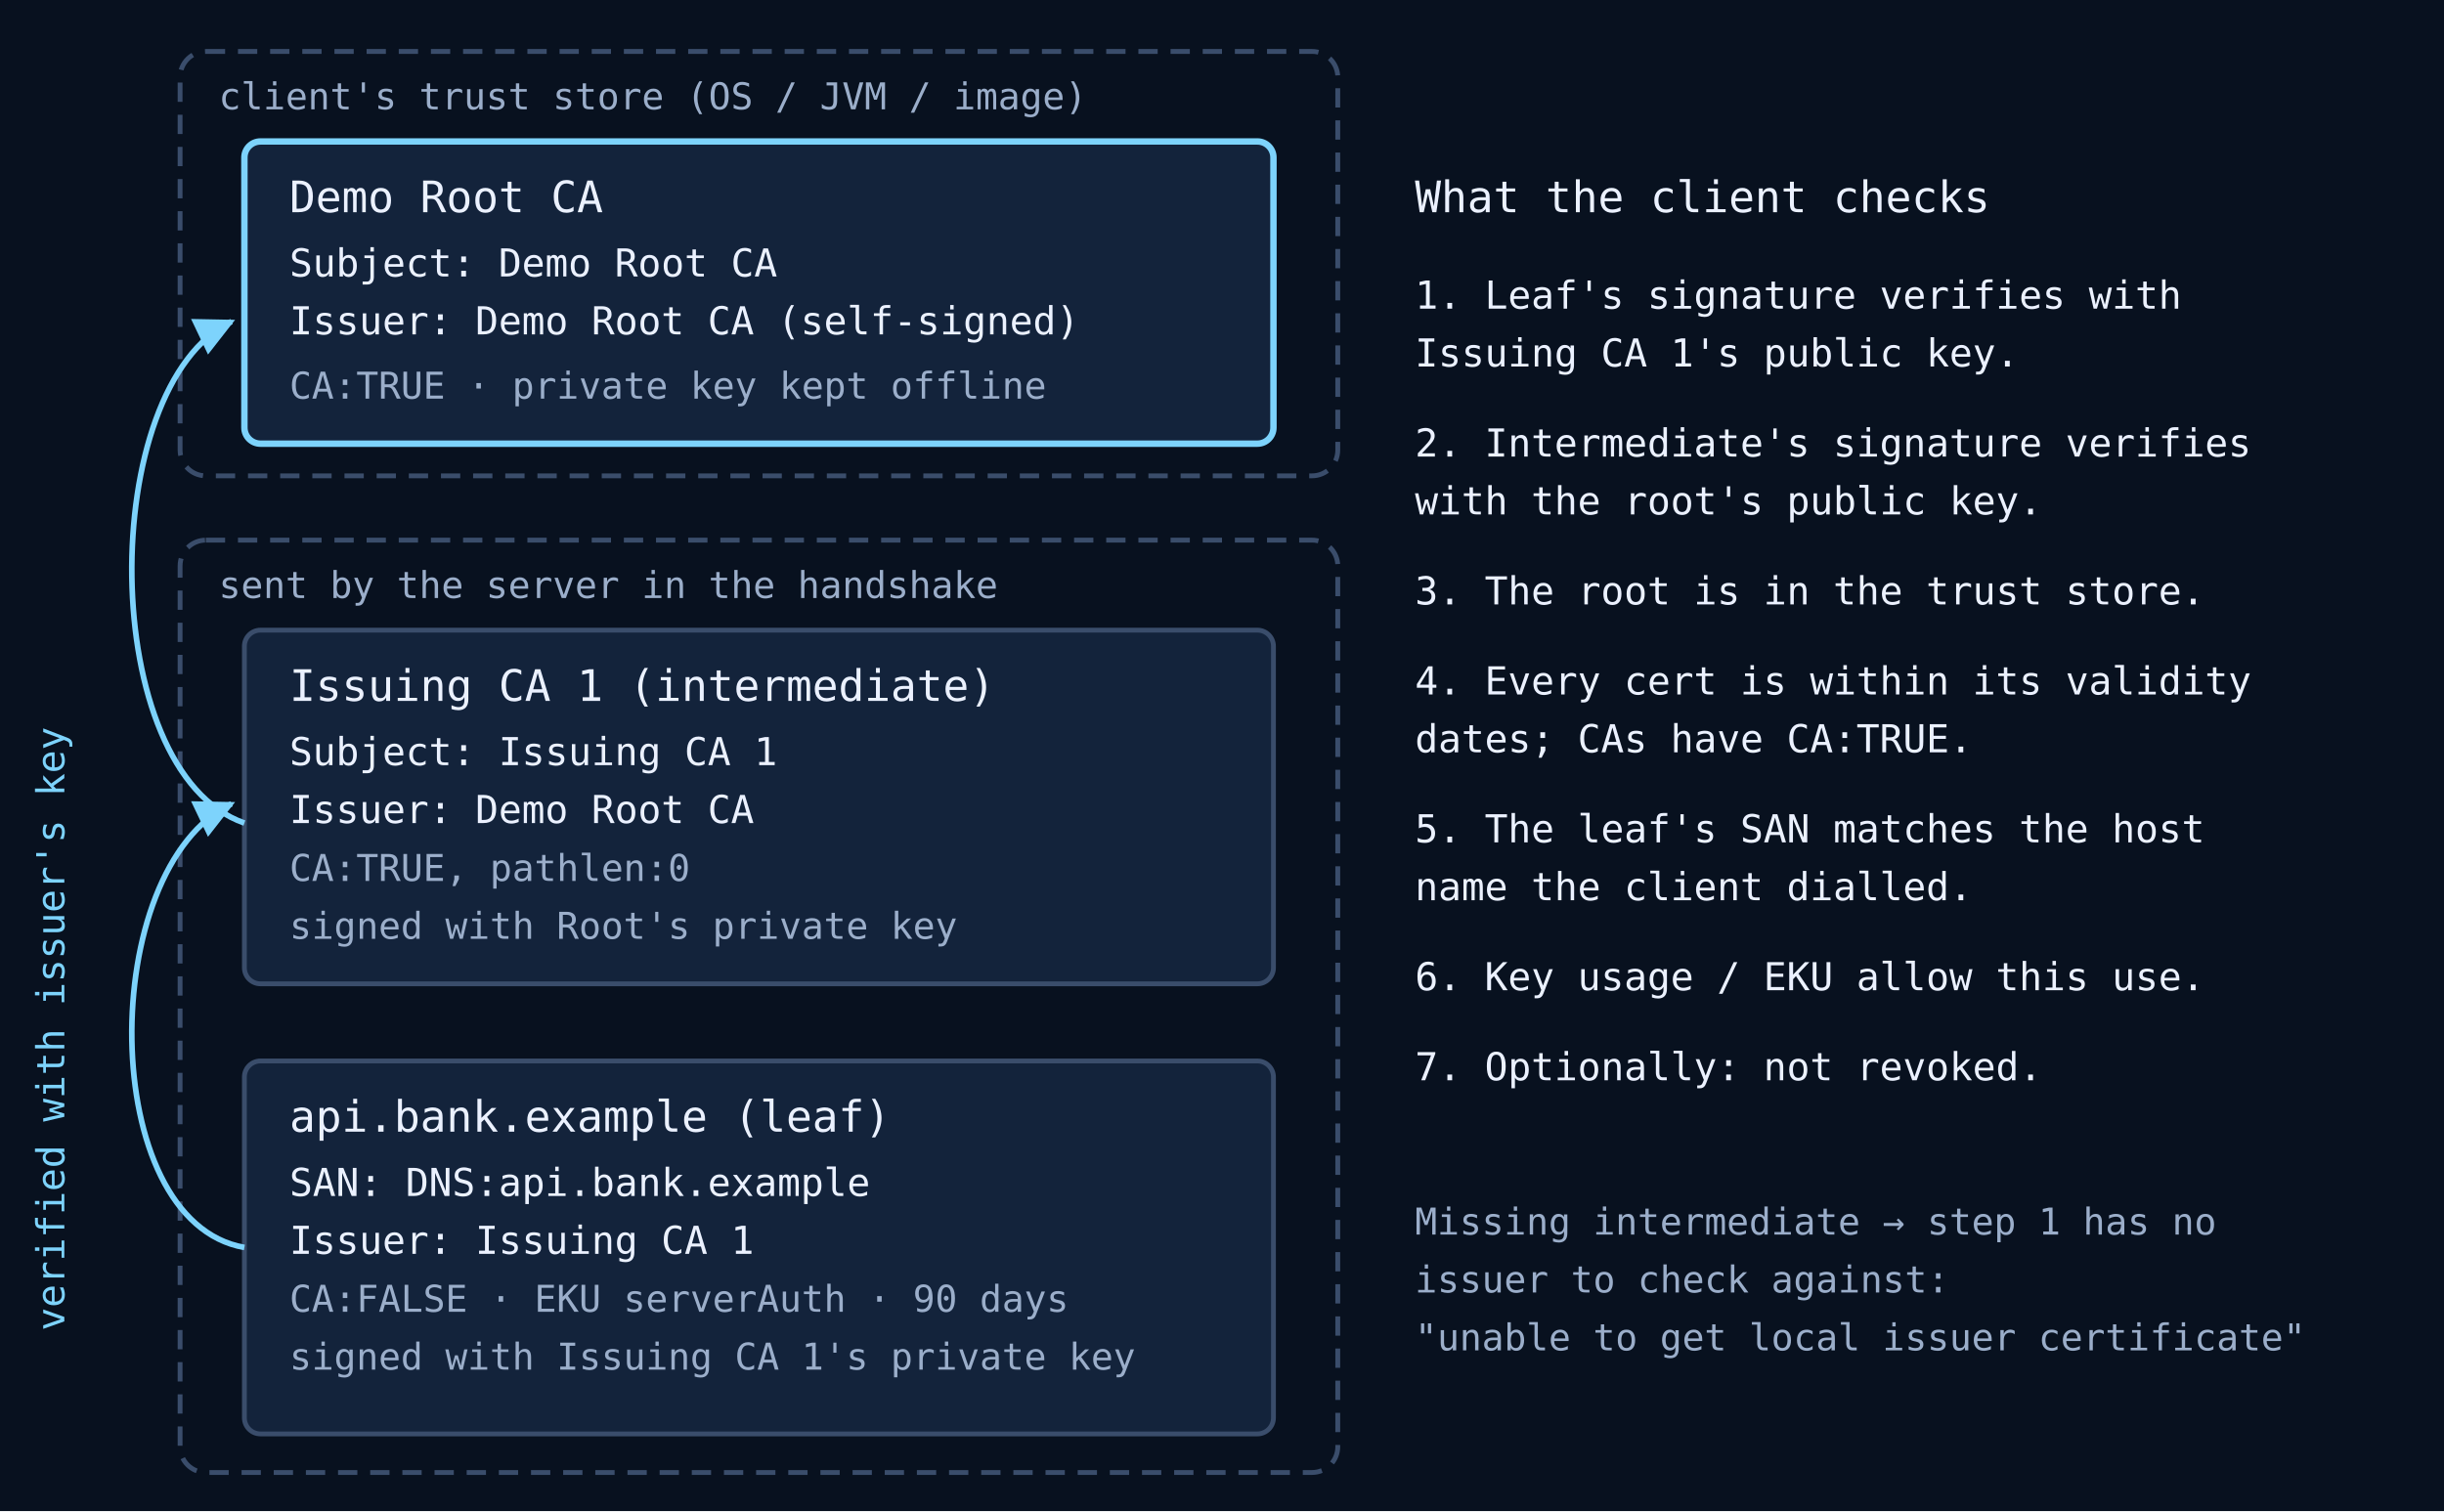
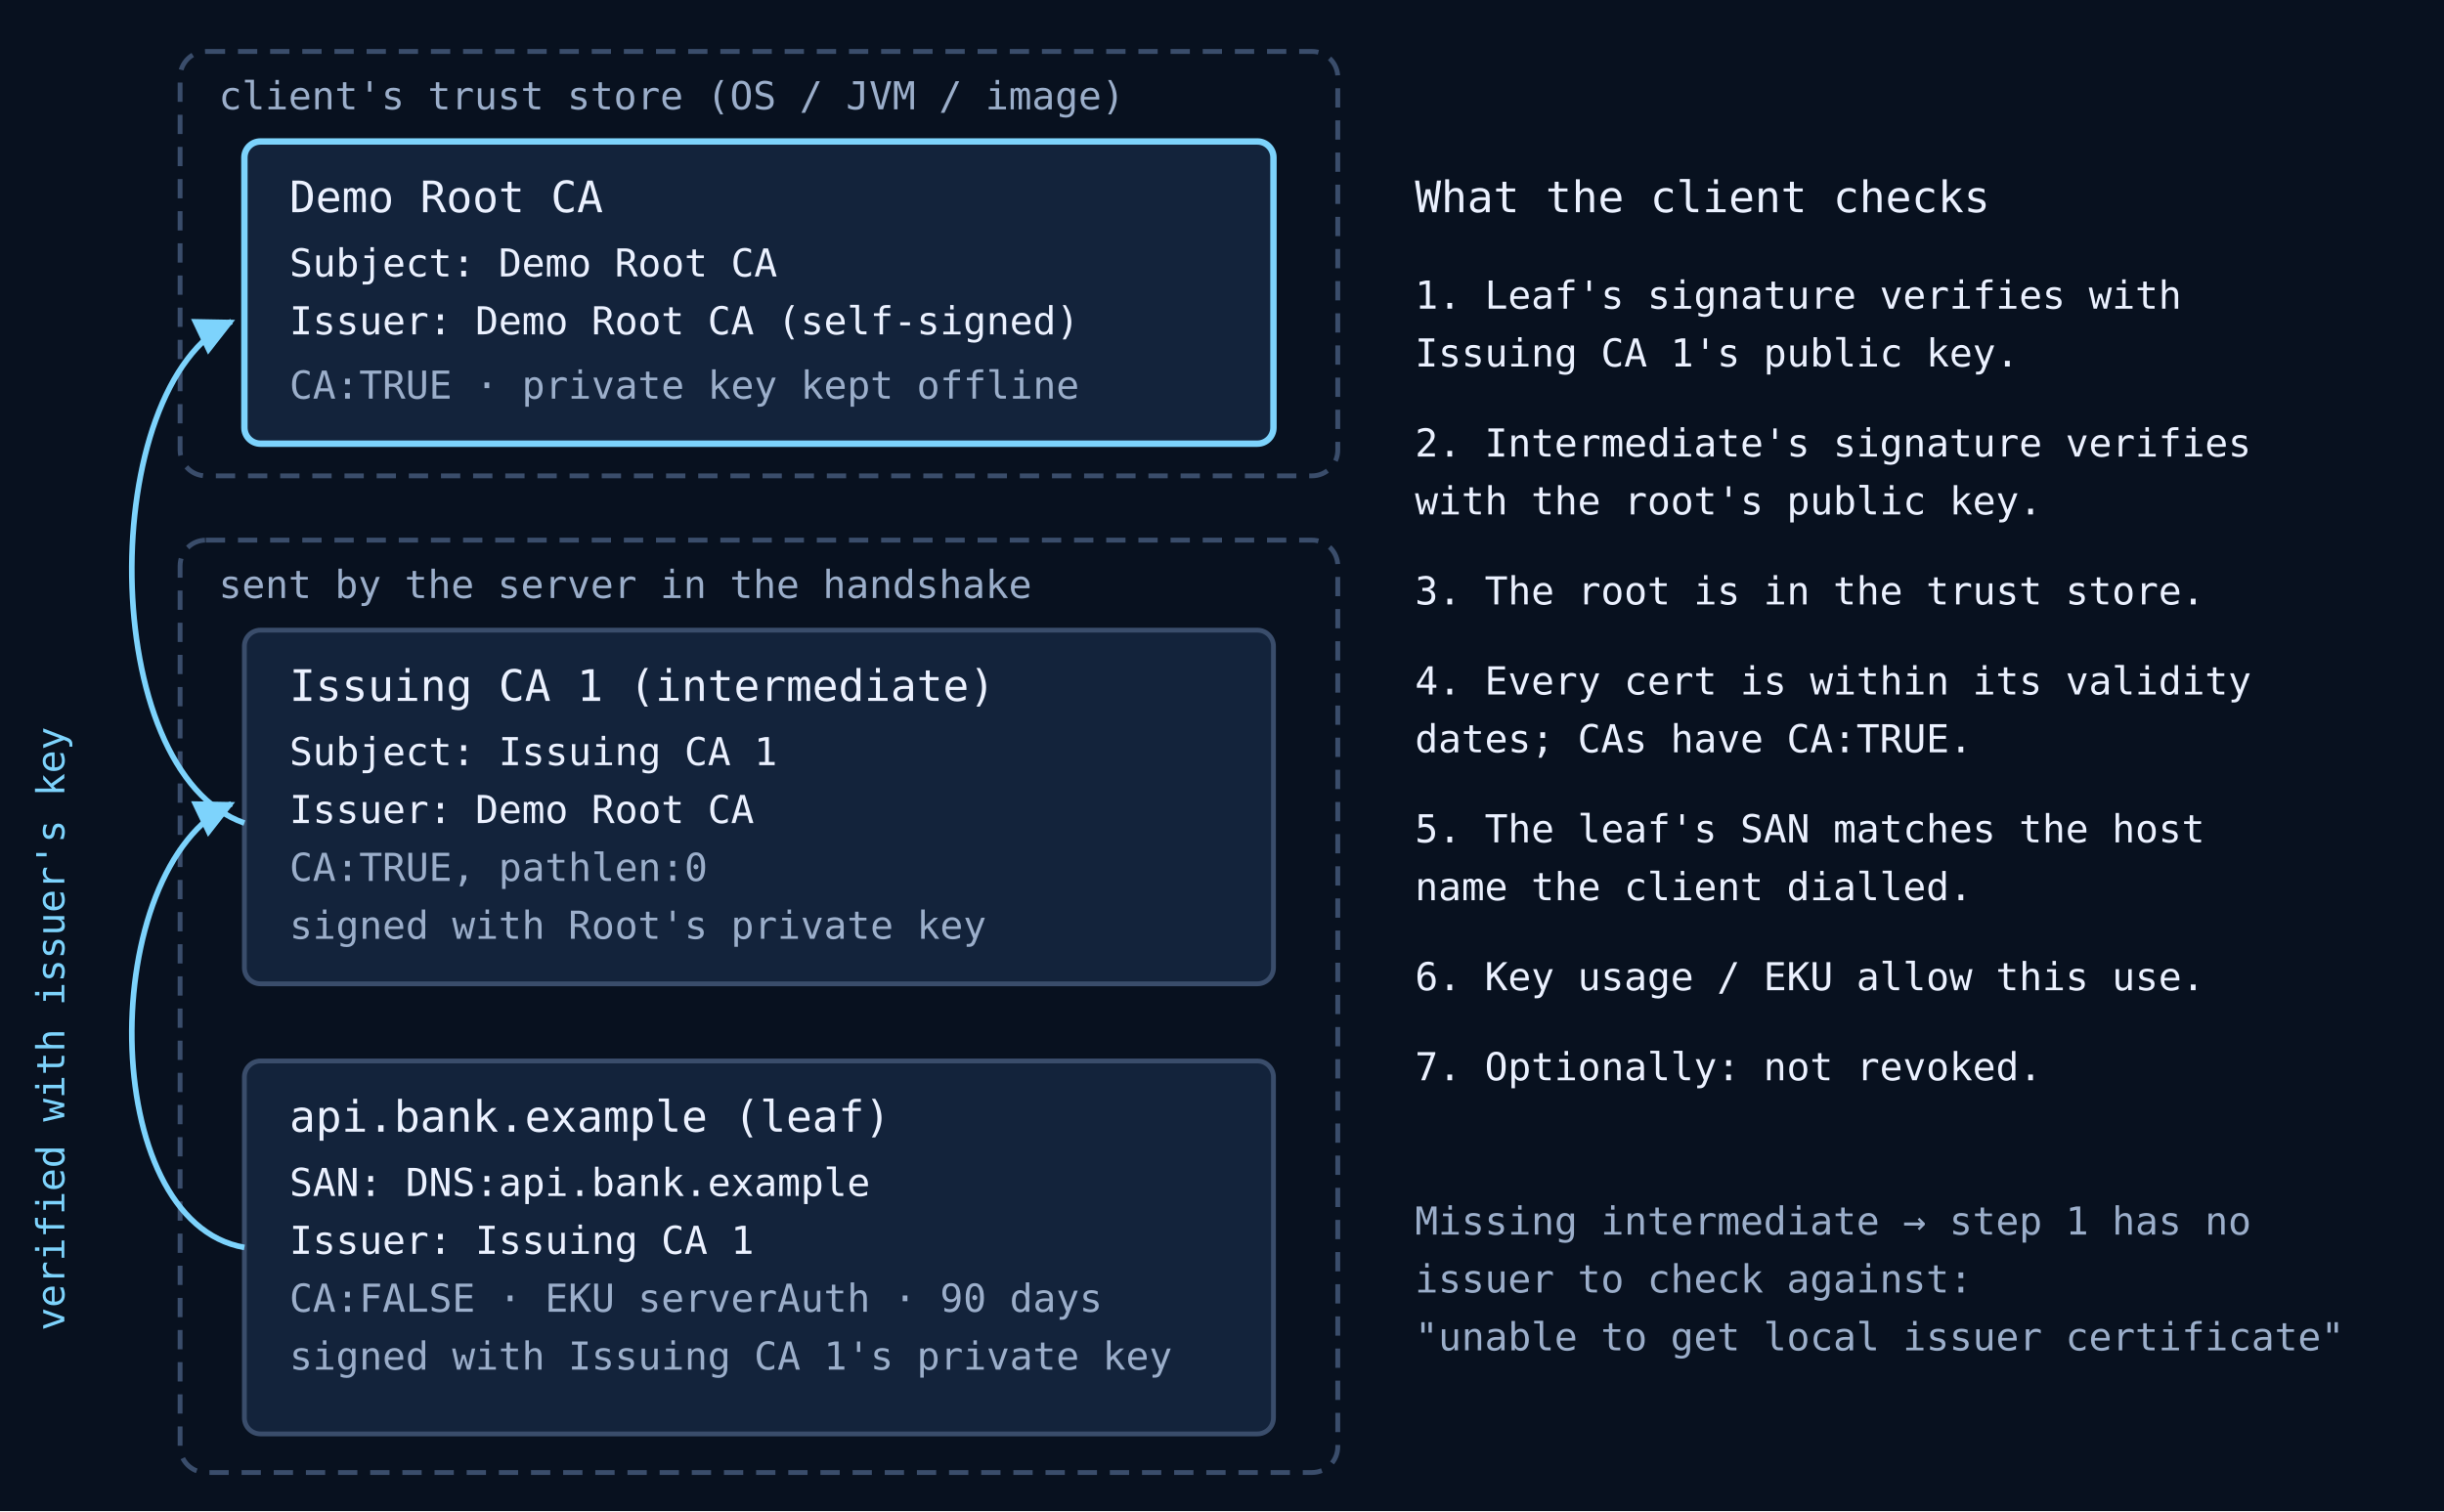
<svg xmlns="http://www.w3.org/2000/svg" viewBox="0 0 760 470" role="img" aria-labelledby="t">
  <style>
    text { font-family: ui-monospace, "SFMono-Regular", Consolas, Menlo, monospace; fill: #ebf1ff; font-size: 13.5px; }
    .small { font-size: 12px; }
-     .muted { fill: #9baeca; font-size: 11.5px; }
+     .muted { fill: #9baeca; font-size: 12px; }
    .acc { fill: #7dd3fc; font-size: 12px; }
    .region { fill: none; stroke: #3a4d6b; stroke-width: 1.5; stroke-dasharray: 6 4; }
    .box { fill: #13233b; stroke: #3a4d6b; stroke-width: 1.5; }
    .hl { fill: #13233b; stroke: #7dd3fc; stroke-width: 2; }
    .sig { fill: none; stroke: #7dd3fc; stroke-width: 1.75; }
  </style>
  <defs>
    <marker id="a" viewBox="0 0 10 10" refX="9" refY="5" markerWidth="7" markerHeight="7" orient="auto">
      <path d="M0,0 L10,5 L0,10 z" fill="#7dd3fc" />
    </marker>
  </defs>
  <rect width="760" height="470" fill="#08111f" />
  <rect class="region" x="56" y="16" width="360" height="132" rx="8" />
  <text class="muted" x="68" y="34">client's trust store (OS / JVM / image)</text>
  <rect class="hl" x="76" y="44" width="320" height="94" rx="5" />
  <text x="90" y="66">Demo Root CA</text>
  <text class="small" x="90" y="86">Subject: Demo Root CA</text>
  <text class="small" x="90" y="104">Issuer:  Demo Root CA  (self-signed)</text>
  <text class="muted" x="90" y="124">CA:TRUE · private key kept offline</text>
  <rect class="region" x="56" y="168" width="360" height="290" rx="8" />
  <text class="muted" x="68" y="186">sent by the server in the handshake</text>
  <rect class="box" x="76" y="196" width="320" height="110" rx="5" />
  <text x="90" y="218">Issuing CA 1  (intermediate)</text>
  <text class="small" x="90" y="238">Subject: Issuing CA 1</text>
  <text class="small" x="90" y="256">Issuer:  Demo Root CA</text>
  <text class="muted" x="90" y="274">CA:TRUE, pathlen:0</text>
  <text class="muted" x="90" y="292">signed with Root's private key</text>
  <rect class="box" x="76" y="330" width="320" height="116" rx="5" />
  <text x="90" y="352">api.bank.example  (leaf)</text>
  <text class="small" x="90" y="372">SAN:     DNS:api.bank.example</text>
  <text class="small" x="90" y="390">Issuer:  Issuing CA 1</text>
  <text class="muted" x="90" y="408">CA:FALSE · EKU serverAuth · 90 days</text>
  <text class="muted" x="90" y="426">signed with Issuing CA 1's private key</text>
  <path class="sig" d="M76 388 C30 380, 30 270, 72 250" marker-end="url(#a)" />
  <path class="sig" d="M76 256 C30 240, 30 120, 72 100" marker-end="url(#a)" />
  <text class="acc" x="20" y="320" transform="rotate(-90 20 320)" text-anchor="middle">verified with issuer's key</text>
  <text x="440" y="66">What the client checks</text>
  <text class="small" x="440" y="96">1. Leaf's signature verifies with</text>
  <text class="small" x="440" y="114">   Issuing CA 1's public key.</text>
  <text class="small" x="440" y="142">2. Intermediate's signature verifies</text>
  <text class="small" x="440" y="160">   with the root's public key.</text>
  <text class="small" x="440" y="188">3. The root is in the trust store.</text>
  <text class="small" x="440" y="216">4. Every cert is within its validity</text>
  <text class="small" x="440" y="234">   dates; CAs have CA:TRUE.</text>
  <text class="small" x="440" y="262">5. The leaf's SAN matches the host</text>
  <text class="small" x="440" y="280">   name the client dialled.</text>
  <text class="small" x="440" y="308">6. Key usage / EKU allow this use.</text>
  <text class="small" x="440" y="336">7. Optionally: not revoked.</text>
  <text class="muted" x="440" y="384">Missing intermediate → step 1 has no</text>
  <text class="muted" x="440" y="402">issuer to check against:</text>
  <text class="muted" x="440" y="420">"unable to get local issuer certificate"</text>
</svg>
